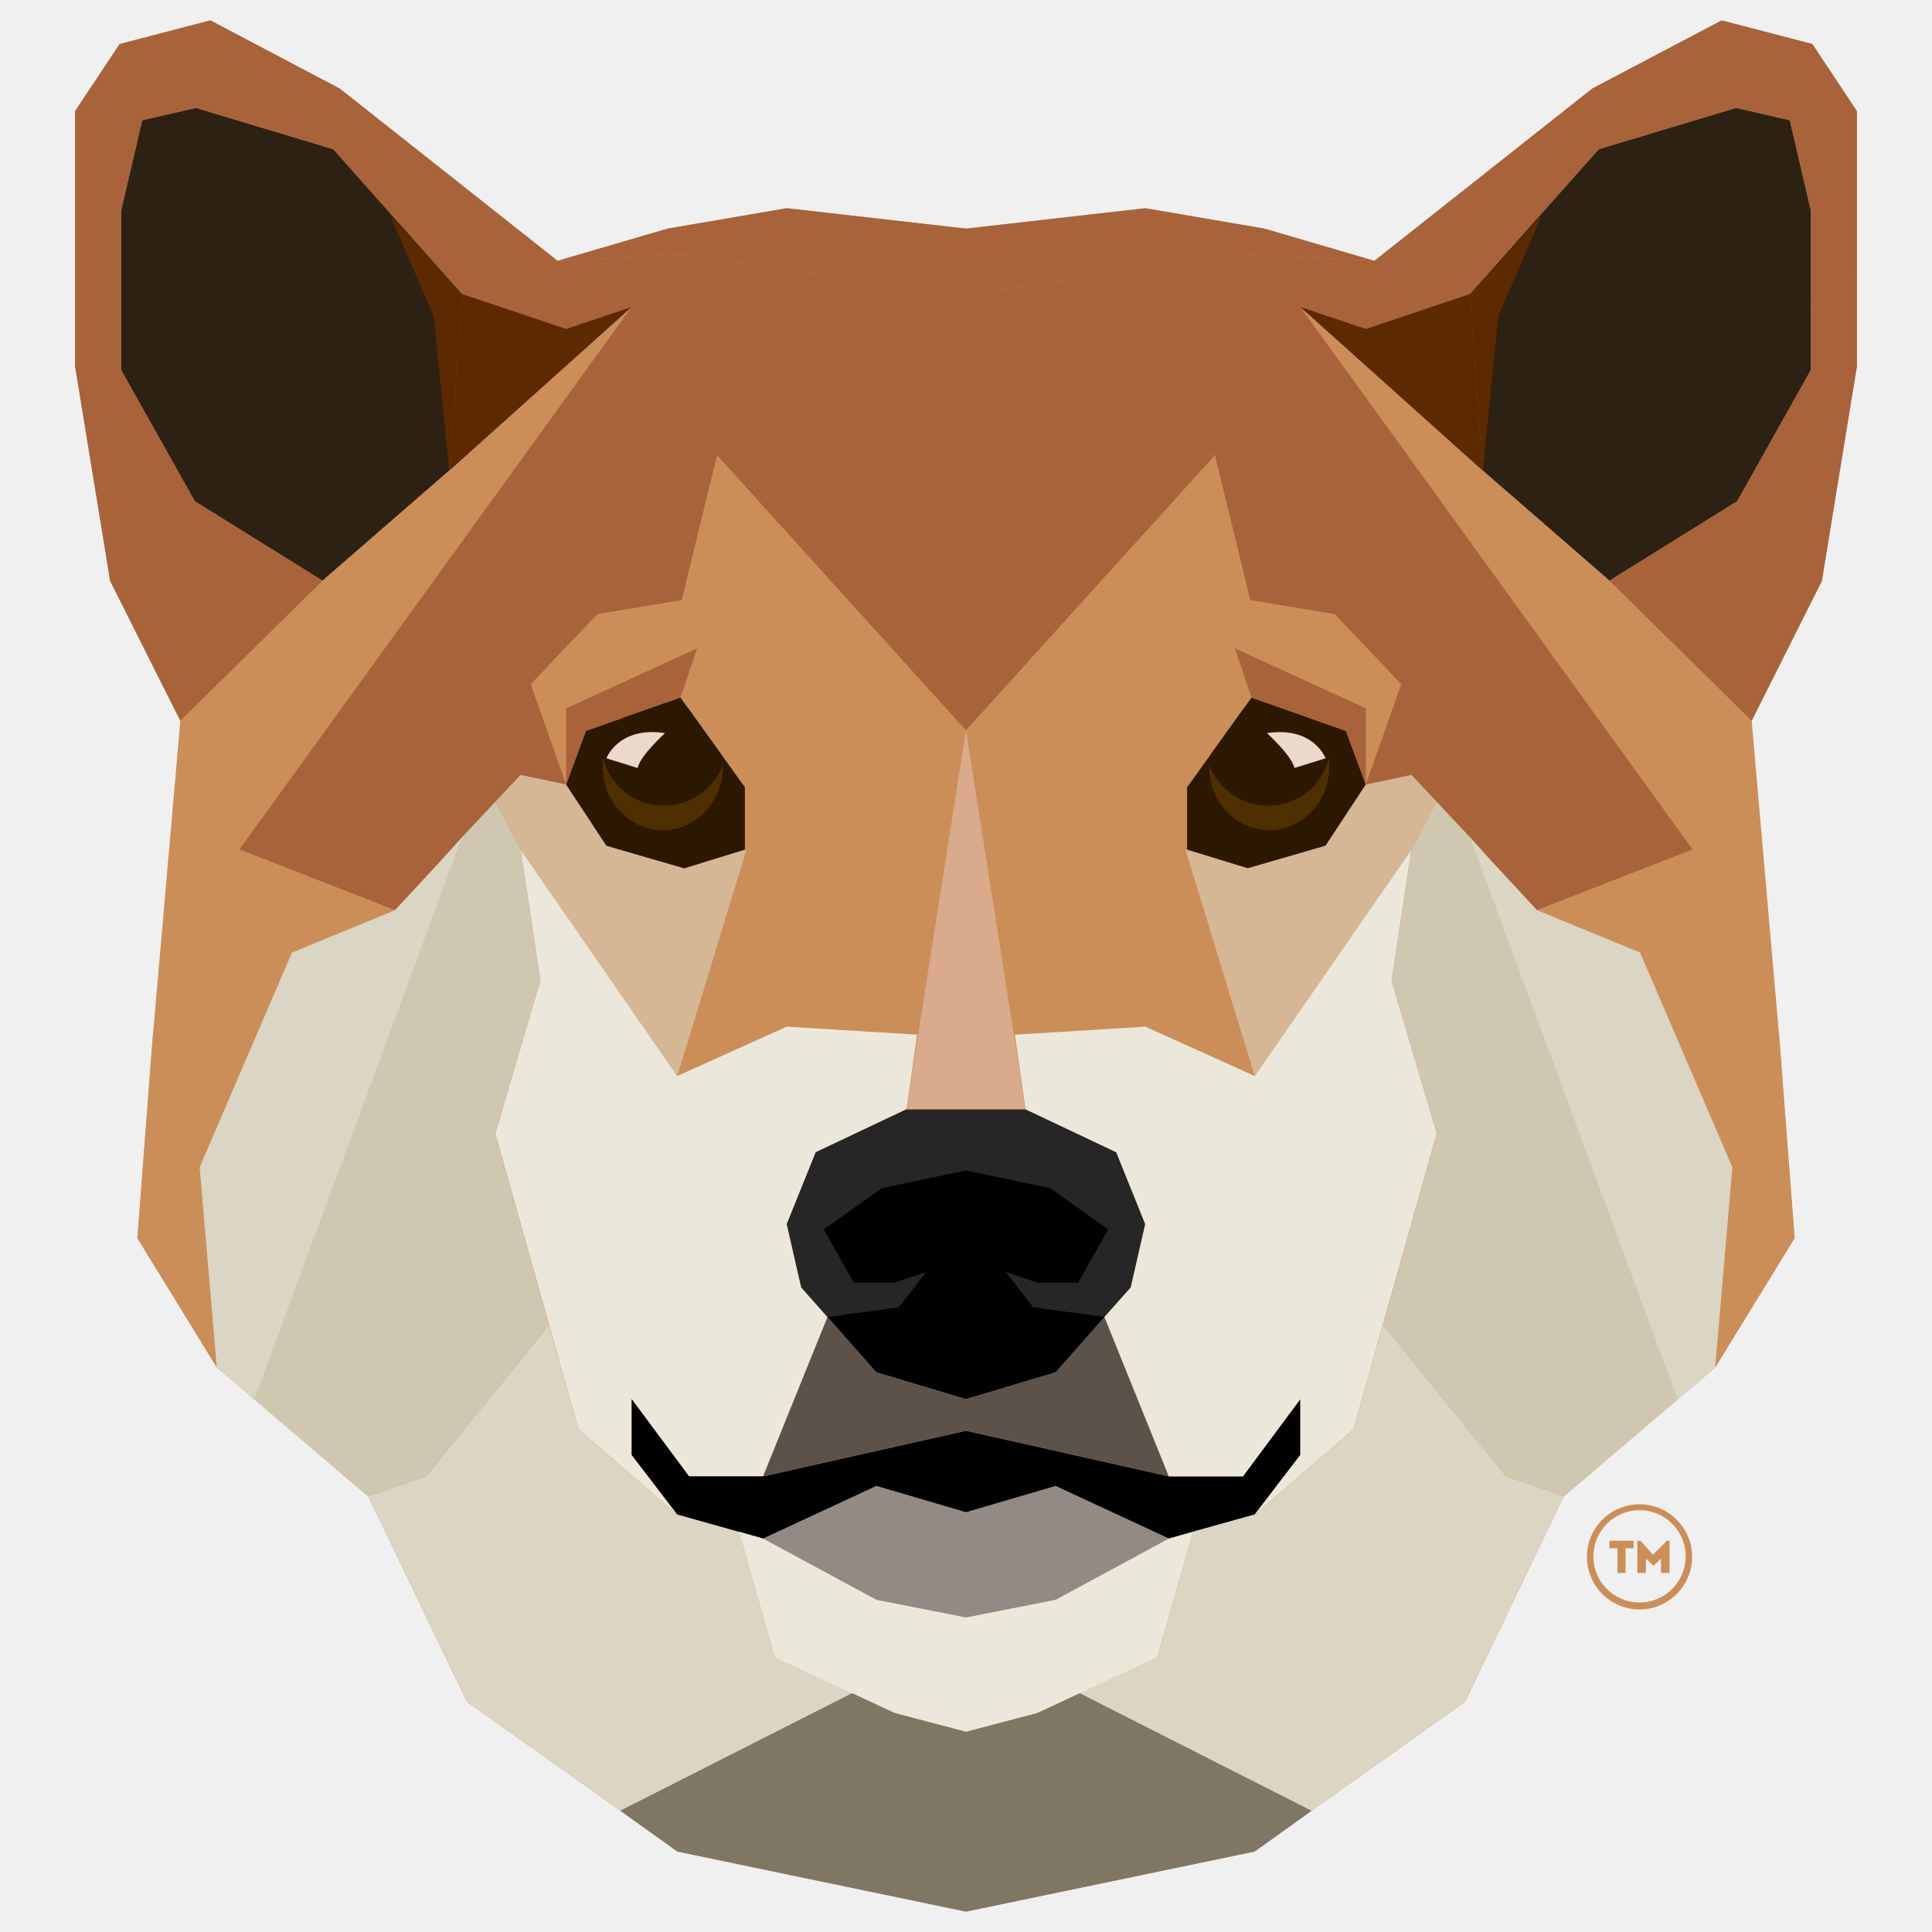
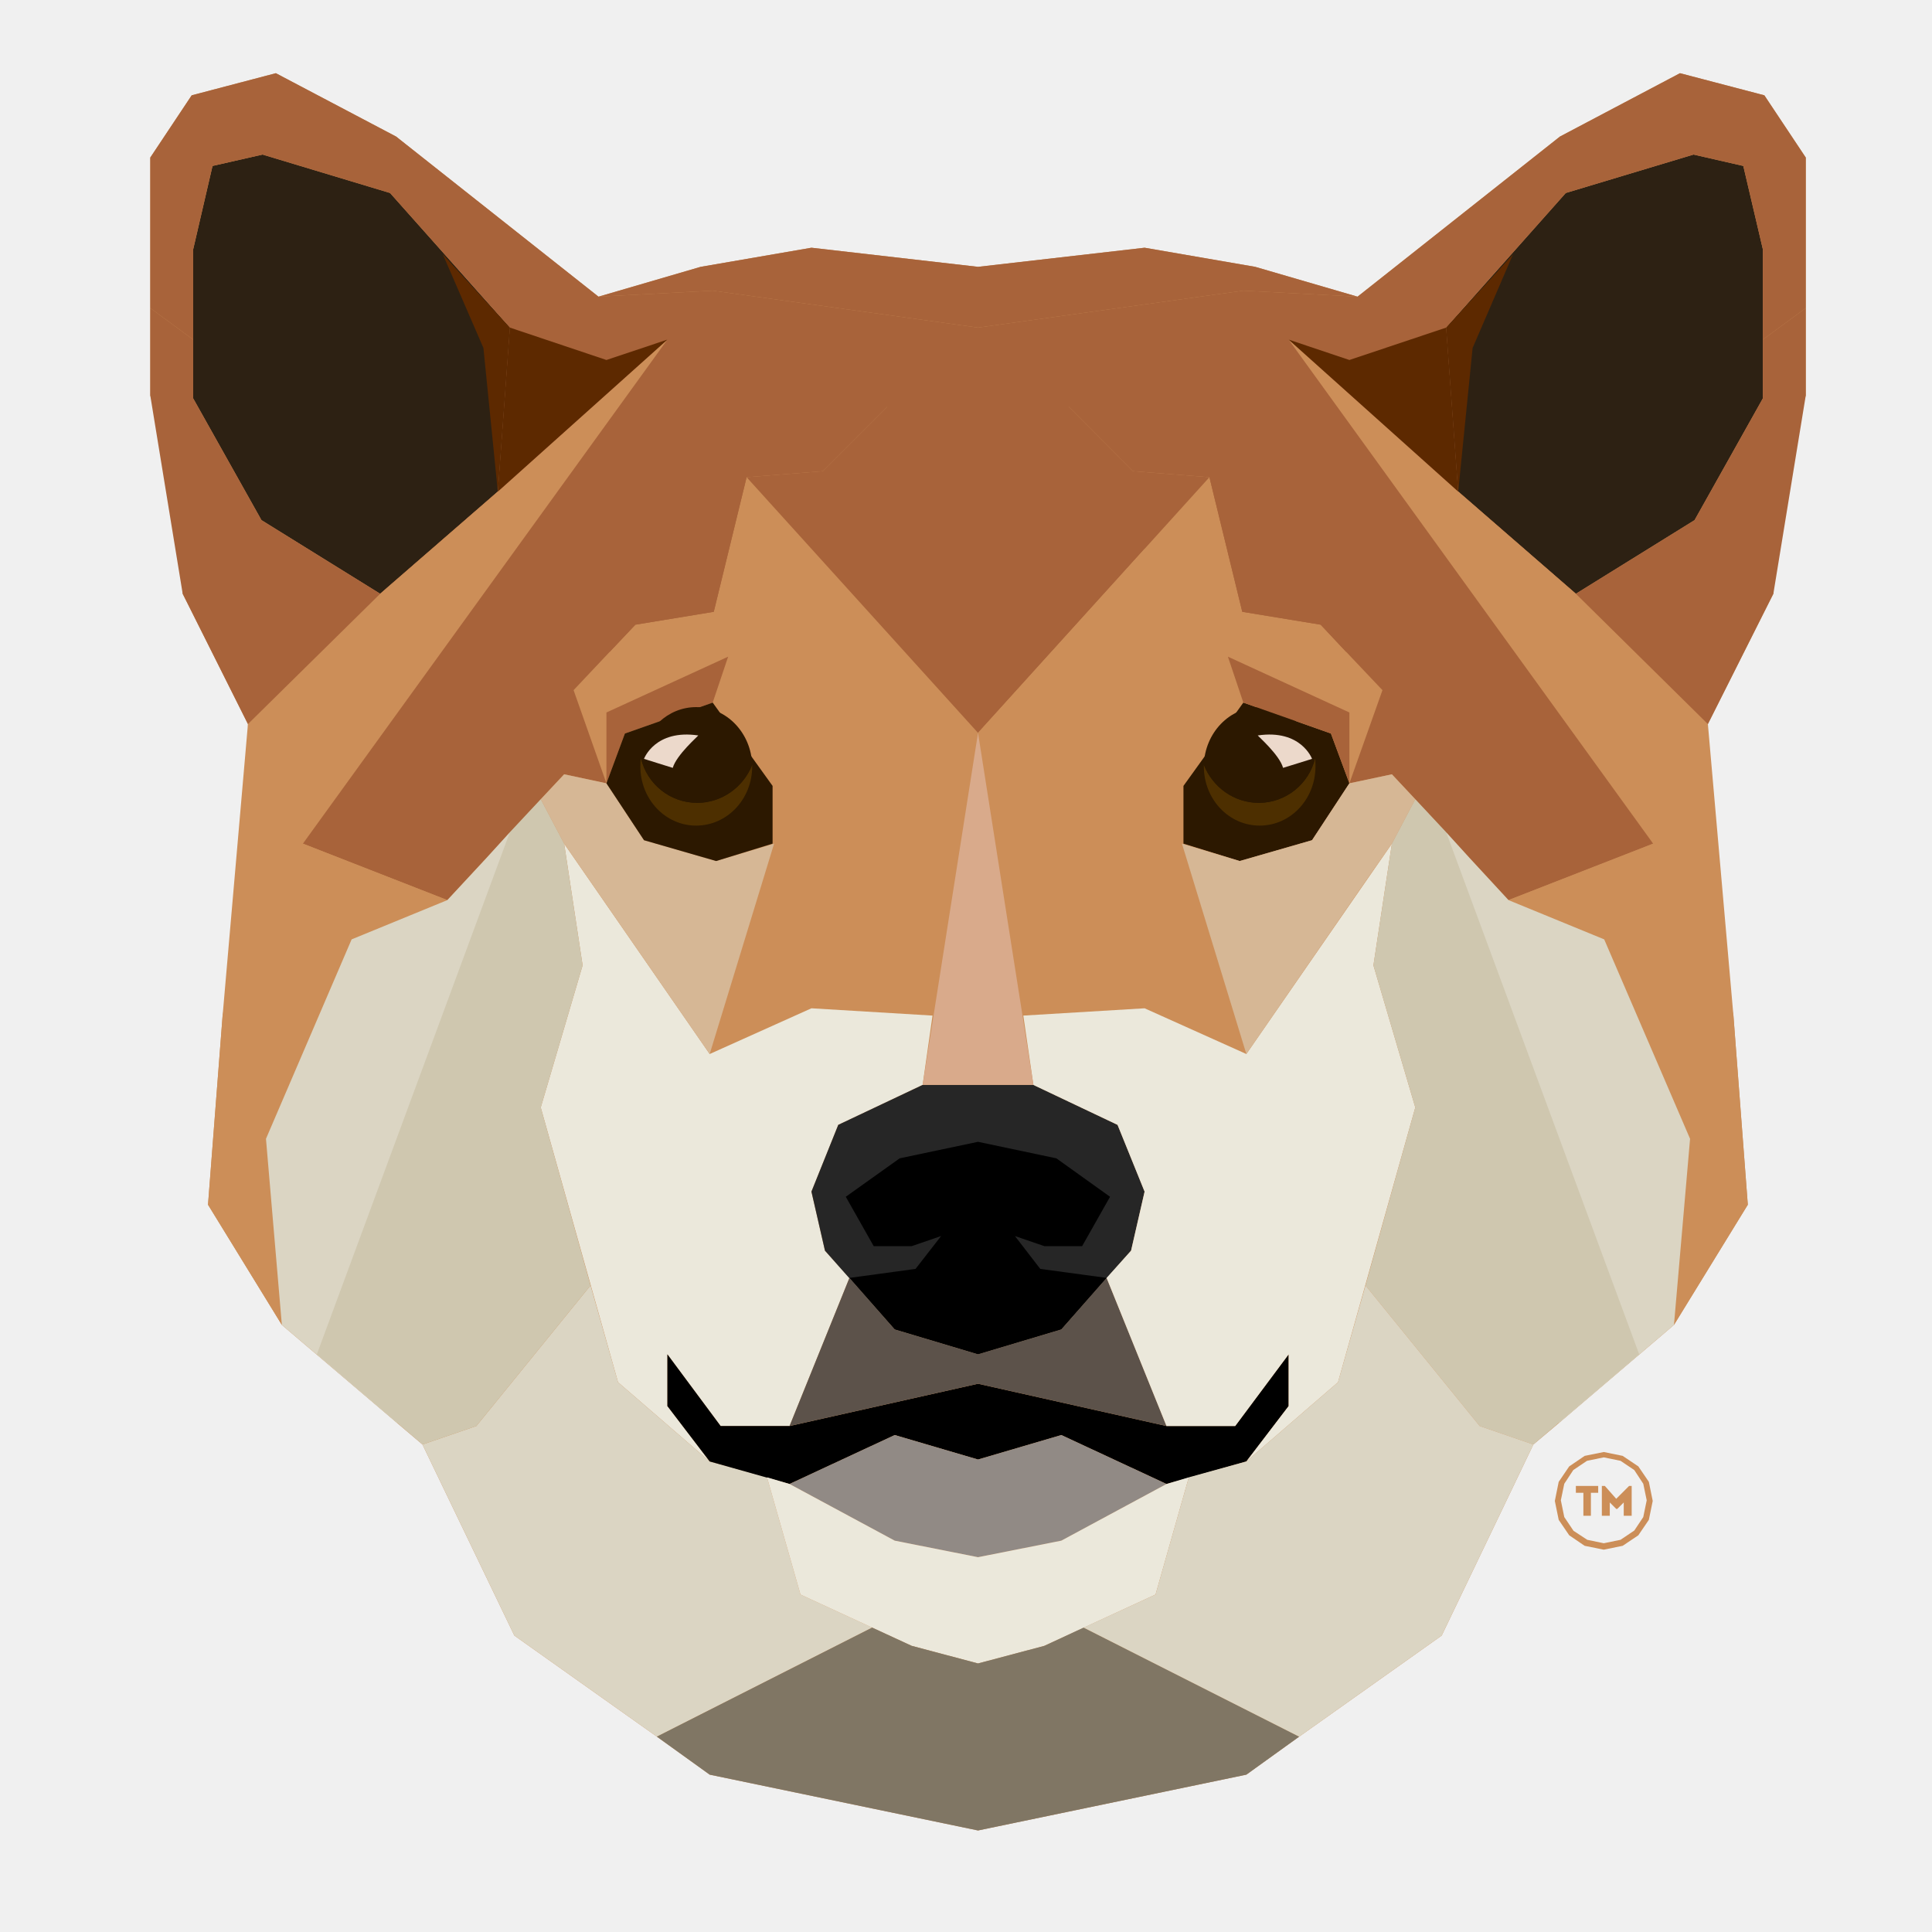
- <svg xmlns="http://www.w3.org/2000/svg" xmlns:xlink="http://www.w3.org/1999/xlink" version="1.1" id="Layer_1" x="0px" y="0px" viewBox="0 0 360 360" style="enable-background:new 0 0 360 360;" xml:space="preserve">
-   <style type="text/css">
- 	.st0{fill:#CC8E58;}
- 	.st1{fill:#2D2113;}
- 	.st2{fill:#2C1800;}
- 	.st3{fill:#A8633A;}
- 	.st4{fill:#EBE8DB;}
- 	.st5{fill:#5D2900;}
- 	.st6{fill:#D6B795;}
- 	.st7{fill:#DBD5C3;}
- 	.st8{clip-path:url(#SVGID_4_);}
- 	.st9{fill:#4D2F00;}
- 	.st10{fill:#ECD9CB;}
- 	.st11{fill:#262626;}
- 	.st12{fill:#918A85;}
- 	.st13{fill:#5C524A;}
- 	.st14{fill:#807664;}
- 	.st15{fill:#CFC7AF;}
- 	.st16{clip-path:url(#SVGID_6_);}
- 	.st17{fill:#D9AA8B;}
- </style>
-   <g>
-     <polygon class="st0" points="337.7,8.2 320.8,3.8 296.7,16.5 256.1,48.6 256.1,48.6 235.6,42.6 213.4,38.8 180,42.6 146.6,38.8    124.4,42.6 103.9,48.6 103.9,48.6 63.3,16.5 39.2,3.8 22.3,8.2 14,20.7 14,50.9 14,68.4 19.9,88.3 20.5,108.2 33.6,134.3    34.5,161.8 28.5,192.8 25.6,230.7 40.4,254.8 63.5,274.5 68.6,278.8 87,317.1 115.6,337.4 115.6,337.4 126.2,345 180,356.2    180,356.2 180,356.2 180,356.2 180,356.2 233.8,345 244.4,337.4 273,317.1 291.4,278.8 296.5,274.5 319.6,254.8 334.4,230.7    331.5,192.8 325.5,161.8 326.4,134.3 339.5,108.2 340.1,88.3 346,68.4 346,50.9 346,20.7  " />
-     <polygon class="st0" points="248.7,114.4 233,111.8 226.4,84.8 180,136.1 146.6,99.2 146.6,99.2 133.6,84.8 127,111.8 111.3,114.4    98.9,127.5 105.5,146.2 109.2,136.2 126.8,130 138.8,146.7 139.1,158.3 139.1,158.3 126.2,200.5 119.8,233.7 153.4,198.5    170.9,192.8 180,136.1 189.1,192.8 206.6,198.5 240.2,233.7 233.8,200.5 220.9,158.3 220.9,158.3 221.2,146.7 233.2,130    250.8,136.2 254.5,146.2 261.1,127.5  " />
-     <g>
-       <polygon class="st1" points="86.1,54.8 62.1,27.8 36.5,20.1 26.5,22.4 22.6,39.1 22.6,69 36.3,93.4 60.1,108.2 83.7,87.7   " />
-       <g>
-         <g>
-           <defs>
-             <polygon id="SVGID_1_" points="138.8,158.3 138.8,146.7 126.8,130 109.2,136.2 105.5,146.2 113,157.6 127.5,161.8      " />
-           </defs>
-           <clipPath id="SVGID_2_">
-             <use xlink:href="#SVGID_1_" style="overflow:visible;" />
-           </clipPath>
-         </g>
-       </g>
-       <polygon class="st2" points="180,130 173.9,70.7 180,71.7   " />
-       <polygon class="st3" points="126.8,47.4 103.9,48.6 63.3,16.5 39.2,3.8 22.3,8.2 14,20.7 14,50.9 22.6,57.2 22.6,39.1 26.5,22.4     36.5,20.1 62.1,27.8 86.1,54.8 83.7,87.7 60.1,108.2 44.6,158.3 73.6,169.6 97,144.4 105.5,146.2 98.9,127.5 107.4,118.5     111.3,114.4 127,111.8 133.6,84.8 148.9,83.6 161.8,70.7 172.6,86.5 180,136.1 180,54.8   " />
-       <polygon class="st0" points="40.4,254.8 37.2,217.5 54.4,177.5 73.6,169.6 44.6,158.3 117.7,57.2 83.7,87.7 60.1,108.2     33.6,134.3 28.5,192.8 25.6,230.7   " />
-       <polygon class="st3" points="107.8,109.4 133.6,84.8 127,111.8 111.3,114.4 106.1,119.9   " />
-       <polygon class="st4" points="126.2,282.2 107.8,266.3 92.3,211.2 100.7,182.7 97,158.3 126.2,200.5 146.6,191.3 170.9,192.8     168.9,206.7 152,214.7 146.6,228.1 149.3,239.9 154.2,245.4 142.2,275.1 128.4,275.1 117.7,260.7 117.7,271.1   " />
-       <polygon class="st5" points="83.7,87.7 86.1,54.8 105.5,61.3 117.7,57.2   " />
-       <polygon class="st5" points="80.8,58.9 83.7,87.7 86.1,54.8 72.7,40.1   " />
-       <polygon class="st3" points="33.6,134.3 20.5,108.2 14,68.4 14,50.9 22.6,57.2 22.6,69 36.3,93.4 60.1,108.2   " />
-       <polygon class="st3" points="105.5,146.2 105.5,132 129.9,120.8 126.8,130 109.2,136.2   " />
-       <polygon class="st6" points="127.5,161.8 113,157.6 105.5,146.2 97,144.4 92.3,149.4 97,158.3 101.8,165.2 126.2,200.5     139.1,158.3   " />
-       <polygon class="st7" points="144.4,308.9 137.7,285.4 126.2,282.2 107.8,266.3 102.3,246.9 79.4,275.1 68.6,278.8 87,317.1     115.6,337.4 137.7,326.2 158.8,315.5   " />
-     </g>
-     <polygon class="st1" points="273.9,54.8 297.9,27.8 323.5,20.1 333.5,22.4 337.4,39.1 337.4,69 323.7,93.4 299.9,108.2 276.3,87.7     " />
-     <g>
-       <polygon class="st2" points="221.2,158.3 221.2,146.7 233.2,130 250.8,136.2 254.5,146.2 247,157.6 232.5,161.8   " />
-       <g>
-         <defs>
-           <polygon id="SVGID_3_" points="221.2,158.3 221.2,146.7 233.2,130 250.8,136.2 254.5,146.2 247,157.6 232.5,161.8     " />
-         </defs>
-         <clipPath id="SVGID_4_">
-           <use xlink:href="#SVGID_3_" style="overflow:visible;" />
-         </clipPath>
-         <g class="st8">
-           <g>
-             <path class="st9" d="M236.3,150.1c5.5,0,10.1-3.8,11.3-8.9c0.1,0.5,0.1,1,0.1,1.6c0,6.6-5,11.9-11.2,11.9s-11.2-5.3-11.2-11.9       c0-0.1,0-0.2,0-0.3C227,146.9,231.3,150.1,236.3,150.1z" />
-             <path class="st2" d="M236.3,150.1c-5,0-9.3-3.2-11-7.6c0.2-6.4,5.1-11.6,11.2-11.6c5.7,0,10.4,4.5,11.1,10.3       C246.4,146.3,241.8,150.1,236.3,150.1z" />
-           </g>
-           <path class="st10" d="M241.2,143.1l5.8-1.8c0,0-2.2-6-10.9-4.7C236.1,136.7,240.5,140.5,241.2,143.1z" />
-         </g>
-       </g>
-     </g>
-     <polygon class="st2" points="180,130 186.1,70.7 180,71.7  " />
-     <polygon class="st11" points="208,214.7 191.1,206.7 180,206.7 180,206.7 168.9,206.7 152,214.7 146.6,228.1 149.3,239.9    163.3,255.7 180,260.7 180,260.7 180,260.7 180,260.7 180,260.7 196.7,255.7 210.7,239.9 213.4,228.1  " />
-     <polygon points="187.4,237 193.3,239 200.9,239 206.5,229.1 195.7,221.4 180,218.1 180,218.1 180,218.1 180,218.1 180,218.1    164.3,221.4 153.5,229.1 159.1,239 166.7,239 172.6,237 167.5,243.6 154.2,245.4 163.3,255.7 180,260.7 180,260.7 180,260.7    180,260.7 180,260.7 196.7,255.7 205.8,245.4 192.5,243.6  " />
-     <polygon points="231.6,275.1 217.8,275.1 180,266.6 180,266.6 180,266.6 180,266.6 180,266.6 142.2,275.1 128.4,275.1 117.7,260.7    117.7,271.1 126.2,282.2 142.2,286.7 163.3,276.9 180,281.8 180,281.8 180,281.8 180,281.8 180,281.8 196.7,276.9 217.8,286.7    233.8,282.2 242.3,271.1 242.3,260.7  " />
-     <polygon class="st12" points="217.8,286.7 196.7,276.9 180,281.8 163.3,276.9 142.2,286.7 163.3,298.1 180,301.4 180,301.4    180,301.4 180,301.4 180,301.4 196.7,298.1  " />
-     <polygon class="st13" points="217.8,275.1 205.8,245.4 196.7,255.7 180,260.7 163.3,255.7 154.2,245.4 142.2,275.1 180,266.6  " />
-     <polygon class="st4" points="217.8,286.7 196.7,298.1 180,301.4 163.3,298.1 142.2,286.7 137.7,285.4 144.4,308.9 166.7,319.2    180,322.7 180,322.7 180,322.7 180,322.7 180,322.7 193.3,319.2 215.6,308.9 222.3,285.4  " />
-     <polygon class="st3" points="233.2,47.4 256.1,48.6 296.7,16.5 320.8,3.8 337.7,8.2 346,20.7 346,50.9 337.4,57.2 337.4,39.1    333.5,22.4 323.5,20.1 297.9,27.8 273.9,54.8 276.3,87.7 299.9,108.2 315.4,158.3 286.4,169.6 263,144.4 254.5,146.2 261.1,127.5    252.6,118.5 248.7,114.4 233,111.8 226.4,84.8 211.1,83.6 198.2,70.7 187.4,86.5 180,136.1 180,54.8  " />
-     <polygon class="st0" points="319.6,254.8 322.8,217.5 305.6,177.5 286.4,169.6 315.4,158.3 242.3,57.2 276.3,87.7 299.9,108.2    326.4,134.3 331.5,192.8 334.4,230.7  " />
-     <polygon class="st3" points="256.1,48.6 235.6,42.6 213.4,38.8 180,42.6 146.6,38.8 124.4,42.6 103.9,48.6 126.8,47.4 180,54.8    180,54.8 180,54.8 180,54.8 180,54.8 233.2,47.4  " />
-     <polygon class="st3" points="252.2,109.4 226.4,84.8 233,111.8 248.7,114.4 253.9,119.9  " />
-     <polygon class="st4" points="233.8,282.2 252.2,266.3 267.7,211.2 259.3,182.7 263,158.3 233.8,200.5 213.4,191.3 189.1,192.8    191.1,206.7 208,214.7 213.4,228.1 210.7,239.9 205.8,245.4 217.8,275.1 231.6,275.1 242.3,260.7 242.3,271.1  " />
-     <polygon class="st3" points="180,136.1 226.4,84.8 211.1,83.6 198.2,70.7 200.6,60.4 180,54.8 180,54.8 180,54.8 180,54.8    180,54.8 159.4,60.4 161.8,70.7 148.9,83.6 133.6,84.8 180,136.1 180,136.1 180,136.1 180,136.1  " />
-     <polygon class="st5" points="276.3,87.7 273.9,54.8 254.5,61.3 242.3,57.2  " />
-     <polygon class="st5" points="279.2,58.9 276.3,87.7 273.9,54.8 287.3,40.1  " />
-     <polygon class="st3" points="326.4,134.3 339.5,108.2 346,68.4 346,50.9 337.4,57.2 337.4,69 323.7,93.4 299.9,108.2  " />
-     <polygon class="st3" points="254.5,146.2 254.5,132 230.1,120.8 233.2,130 250.8,136.2  " />
-     <polygon class="st0" points="206.3,148.5 213.4,99.2 180,136.1  " />
-     <polygon class="st14" points="244.4,337.4 201.2,315.5 193.3,319.2 180,322.7 166.7,319.2 158.8,315.5 115.6,337.4 126.2,345    180,356.2 180,356.2 180,356.2 180,356.2 180,356.2 233.8,345  " />
-     <g>
-       <polygon class="st7" points="81.4,161.2 73.6,169.6 54.4,177.5 37.2,217.5 40.4,254.8 63.5,274.5 63.5,249.1 71.4,226.4 87.2,197     86.1,156   " />
-       <polygon class="st7" points="305.6,177.5 286.4,169.6 278.6,161.2 273.9,156 272.8,197 288.6,226.4 296.5,249.1 296.5,274.5     319.6,254.8 322.8,217.5   " />
-     </g>
-     <polygon class="st6" points="263,144.4 254.5,146.2 247,157.6 232.5,161.8 220.9,158.3 233.8,200.5 258.2,165.2 263,158.3    267.7,149.4  " />
-     <g>
-       <polygon class="st15" points="273.9,156 267.7,149.4 263,158.3 259.3,182.7 267.7,211.2 257.7,246.9 280.6,275.1 291.4,278.8     312.6,260.7   " />
-     </g>
-     <polygon class="st7" points="280.6,275.1 257.7,246.9 252.2,266.3 233.8,282.2 222.3,285.4 215.6,308.9 201.2,315.5 222.3,326.2    244.4,337.4 273,317.1 291.4,278.8  " />
-     <polygon class="st15" points="86.1,156 92.3,149.4 97,158.3 100.7,182.7 92.3,211.2 102.3,246.9 79.4,275.1 68.6,278.8 47.4,260.7     " />
-     <g>
-       <polygon class="st2" points="138.8,158.3 138.8,146.7 126.8,130 109.2,136.2 105.5,146.2 113,157.6 127.5,161.8   " />
-       <g>
-         <defs>
-           <polygon id="SVGID_5_" points="138.8,158.3 138.8,146.7 126.8,130 109.2,136.2 105.5,146.2 113,157.6 127.5,161.8     " />
-         </defs>
-         <clipPath id="SVGID_6_">
-           <use xlink:href="#SVGID_5_" style="overflow:visible;" />
-         </clipPath>
-         <g class="st16">
-           <g>
-             <path class="st9" d="M123.7,150.1c-5.5,0-10.1-3.8-11.3-8.9c-0.1,0.5-0.1,1-0.1,1.6c0,6.6,5,11.9,11.2,11.9       c6.2,0,11.2-5.3,11.2-11.9c0-0.1,0-0.2,0-0.3C133,146.9,128.7,150.1,123.7,150.1z" />
-             <path class="st2" d="M123.7,150.1c5,0,9.3-3.2,11-7.6c-0.2-6.4-5.1-11.6-11.2-11.6c-5.7,0-10.4,4.5-11.1,10.3       C113.6,146.3,118.2,150.1,123.7,150.1z" />
-           </g>
-           <path class="st10" d="M118.8,143.1l-5.8-1.8c0,0,2.2-6,10.9-4.7C123.9,136.7,119.5,140.5,118.8,143.1z" />
-         </g>
-       </g>
-     </g>
-     <polygon class="st17" points="180,136.1 180,136.1 168.9,206.7 180,206.7 180,206.7 191.1,206.7  " />
-   </g>
+ <svg xmlns="http://www.w3.org/2000/svg" xmlns:xlink="http://www.w3.org/1999/xlink" version="1.1" preserveAspectRatio="xMidYMid meet" viewBox="0 0 90 90" width="90" height="90">
+   <defs>
+     <path d="M251.98 19L263.29 35.49L274.73 19L288.93 19L270.9 44.53L290 72L275.67 72L263.29 54.61L251.01 72L237 72L255.92 45.05L238.01 19L251.98 19Z" id="bUCoZvVOv" />
+     <path d="M208.65 72L195.95 72L175 19L188.1 19L202.5 58.99L217.3 19L230 19L208.65 72Z" id="a1WKs1UXD1" />
+     <path d="M164 19C164 19 164 19 164 19C164 50.8 164 68.47 164 72C164 72 164 72 164 72C156.8 72 152.8 72 152 72C152 72 152 72 152 72C152 40.2 152 22.53 152 19C152 19 152 19 152 19C159.2 19 163.2 19 164 19Z" id="b1861Uf8Yj" />
+     <path d="M78.26 3.41L72.67 6.36L63.24 13.82L63.24 13.82L58.47 12.43L53.32 11.54L45.56 12.43L37.8 11.54L32.64 12.43L27.88 13.82L27.88 13.82L18.45 6.36L12.85 3.41L8.93 4.44L7 7.34L7 14.35L7 18.42L8.37 23.04L8.51 27.66L11.55 33.73L11.76 40.11L10.37 47.31L9.69 56.12L13.13 61.72L18.5 66.29L19.68 67.29L23.96 76.19L30.6 80.9L30.6 80.9L33.06 82.67L45.56 85.27L45.56 85.27L45.56 85.27L45.56 85.27L45.56 85.27L58.06 82.67L60.52 80.9L67.16 76.19L71.43 67.29L72.62 66.29L77.98 61.72L81.42 56.12L80.75 47.31L79.36 40.11L79.56 33.73L82.61 27.66L82.75 23.04L84.12 18.42L84.12 14.35L84.12 7.34L82.19 4.44L78.26 3.41Z" id="a367XK4VeK" />
+     <path d="M57.87 28.5L56.34 22.23L45.56 34.14L37.8 25.57L37.8 25.57L34.78 22.23L33.25 28.5L29.6 29.1L26.72 32.15L28.25 36.49L29.11 34.17L33.2 32.73L35.99 36.61L36.06 39.3L36.06 39.3L33.06 49.1L31.58 56.82L39.38 48.64L43.44 47.31L45.56 34.14L47.67 47.31L51.74 48.64L59.54 56.82L58.06 49.1L55.06 39.3L55.06 39.3L55.13 36.61L57.92 32.73L62 34.17L62.86 36.49L64.4 32.15L61.52 29.1L57.87 28.5Z" id="ckz77pqdO" />
+     <path d="M18.17 8.99L12.23 7.2L9.9 7.73L9 11.61L9 18.56L12.18 24.23L17.71 27.66L23.19 22.9L23.75 15.26L18.17 8.99Z" id="a5qBiS0xpd" />
+     <path d="M44.14 18.95L45.56 19.19L45.56 32.73L44.14 18.95Z" id="c2r1MdqsiR" />
+     <path d="M27.88 13.82L18.45 6.36L12.85 3.41L8.93 4.44L7 7.34L7 14.35L9 15.82L9 11.61L9.9 7.73L12.23 7.2L18.17 8.99L23.75 15.26L23.19 22.9L17.71 27.66L14.11 39.3L20.84 41.93L26.28 36.07L28.25 36.49L26.72 32.15L28.69 30.06L29.6 29.1L33.25 28.5L34.78 22.23L38.33 21.95L41.33 18.95L43.84 22.62L45.56 34.14L45.56 15.26L33.2 13.54L27.88 13.82Z" id="g3zz8mD9JA" />
+     <path d="M12.39 53.05L16.38 43.76L20.84 41.93L14.11 39.3L31.09 15.82L23.19 22.9L17.71 27.66L11.55 33.73L10.37 47.31L9.69 56.12L13.13 61.72L12.39 53.05Z" id="a25TskkPgP" />
+     <path d="M34.78 22.23L33.25 28.5L29.6 29.1L28.39 30.38L28.79 27.94L34.78 22.23Z" id="g1qFx3SS7N" />
+     <path d="M28.79 64.39L25.19 51.59L27.14 44.97L26.28 39.3L33.06 49.1L37.8 46.97L43.44 47.31L42.98 50.54L39.05 52.4L37.8 55.51L38.43 58.26L39.57 59.53L36.78 66.43L33.57 66.43L31.09 63.09L31.09 65.5L33.06 68.08L28.79 64.39Z" id="d2j1UprUQ9" />
+     <path d="M23.75 15.26L28.25 16.77L31.09 15.82L23.19 22.9L23.75 15.26Z" id="b1jtqQO3OC" />
+     <path d="M23.19 22.9L23.75 15.26L20.63 11.85L22.52 16.21L23.19 22.9Z" id="e1VfAKufvA" />
+     <path d="M8.51 27.66L7 18.42L7 14.35L9 15.82L9 18.56L12.18 24.23L17.71 27.66L11.55 33.73L8.51 27.66Z" id="csBYuhNOE" />
+     <path d="M28.25 33.19L33.92 30.59L33.2 32.73L29.11 34.17L28.25 36.49L28.25 33.19Z" id="a11ANEAOaN" />
+     <path d="M30 39.14L28.25 36.49L26.28 36.07L25.19 37.23L26.28 39.3L27.39 40.9L33.06 49.1L36.06 39.3L33.36 40.11L30 39.14Z" id="b1ivuCHAmG" />
+     <path d="M35.73 68.82L33.06 68.08L28.79 64.39L27.51 59.88L22.19 66.43L19.68 67.29L23.96 76.19L30.6 80.9L35.73 78.3L40.63 75.82L37.29 74.28L35.73 68.82Z" id="cWT28tmaI" />
+     <path d="M72.94 8.99L78.89 7.2L81.21 7.73L82.12 11.61L82.12 18.56L78.94 24.23L73.41 27.66L67.93 22.9L67.37 15.26L72.94 8.99Z" id="b3omRCNuF6" />
+     <path d="M55.13 36.61L57.92 32.73L62 34.17L62.86 36.49L61.12 39.14L57.75 40.11L55.13 39.3L55.13 36.61Z" id="a2MsWxmfhH" />
+     <path d="M61.26 35.33C61.28 35.45 61.28 35.56 61.28 35.7C61.28 37.23 60.12 38.46 58.68 38.46C57.24 38.46 56.08 37.23 56.08 35.7C56.08 35.68 56.08 35.65 56.08 35.63C56.48 36.65 57.47 37.4 58.64 37.4C59.91 37.4 60.98 36.51 61.26 35.33Z" id="d1we545p" />
+     <path d="M56.08 35.63C56.13 34.14 57.27 32.94 58.68 32.94C60.01 32.94 61.1 33.98 61.26 35.33C60.98 36.51 59.91 37.4 58.64 37.4C57.47 37.4 56.48 36.65 56.08 35.63Z" id="cgD52TzHi" />
+     <path d="M61.12 35.35C61.12 35.35 60.61 33.96 58.59 34.26C58.59 34.28 59.61 35.17 59.77 35.77C60.04 35.69 60.99 35.39 61.12 35.35Z" id="a3jyOw8FNI" />
+     <path d="M46.98 18.95L45.56 19.19L45.56 32.73L46.98 18.95Z" id="f3xXCWKVC3" />
+     <path d="M48.14 50.54L45.56 50.54L45.56 50.54L42.98 50.54L39.05 52.4L37.8 55.51L38.43 58.26L41.68 61.93L45.56 63.09L45.56 63.09L45.56 63.09L45.56 63.09L45.56 63.09L49.44 61.93L52.69 58.26L53.32 55.51L52.06 52.4L48.14 50.54Z" id="a71PtNp8J" />
+     <path d="M48.65 58.05L50.41 58.05L51.71 55.75L49.21 53.96L45.56 53.19L45.56 53.19L45.56 53.19L45.56 53.19L45.56 53.19L41.91 53.96L39.4 55.75L40.7 58.05L42.47 58.05L43.84 57.58L42.65 59.11L39.57 59.53L41.68 61.93L45.56 63.09L45.56 63.09L45.56 63.09L45.56 63.09L45.56 63.09L49.44 61.93L51.55 59.53L48.46 59.11L47.28 57.58L48.65 58.05Z" id="c2pPcjKkoN" />
+     <path d="M54.34 66.43L45.56 64.46L45.56 64.46L45.56 64.46L45.56 64.46L45.56 64.46L36.78 66.43L33.57 66.43L31.09 63.09L31.09 65.5L33.06 68.08L36.78 69.13L41.68 66.85L45.56 67.99L45.56 67.99L45.56 67.99L45.56 67.99L45.56 67.99L49.44 66.85L54.34 69.13L58.06 68.08L60.03 65.5L60.03 63.09L57.54 66.43L54.34 66.43Z" id="l8TVajLVLz" />
+     <path d="M49.44 66.85L45.56 67.99L41.68 66.85L36.78 69.13L41.68 71.77L45.56 72.54L45.56 72.54L45.56 72.54L45.56 72.54L45.56 72.54L49.44 71.77L54.34 69.13L49.44 66.85Z" id="fdziyDLrv" />
+     <path d="M51.55 59.53L49.44 61.93L45.56 63.09L41.68 61.93L39.57 59.53L36.78 66.43L45.56 64.46L54.34 66.43L51.55 59.53Z" id="d20vPE1ttX" />
+     <path d="M49.44 71.77L45.56 72.54L41.68 71.77L36.78 69.13L35.73 68.82L37.29 74.28L42.47 76.67L45.56 77.49L45.56 77.49L45.56 77.49L45.56 77.49L45.56 77.49L48.65 76.67L53.83 74.28L55.38 68.82L54.34 69.13L49.44 71.77Z" id="b5HRSf1aK" />
+     <path d="M63.24 13.82L72.67 6.36L78.26 3.41L82.19 4.44L84.12 7.34L84.12 14.35L82.12 15.82L82.12 11.61L81.21 7.73L78.89 7.2L72.94 8.99L67.37 15.26L67.93 22.9L73.41 27.66L77.01 39.3L70.27 41.93L64.84 36.07L62.86 36.49L64.4 32.15L62.42 30.06L61.52 29.1L57.87 28.5L56.34 22.23L52.78 21.95L49.79 18.95L47.28 22.62L45.56 34.14L45.56 15.26L57.92 13.54L63.24 13.82Z" id="b1i0TBklAb" />
+     <path d="M78.73 53.05L74.73 43.76L70.27 41.93L77.01 39.3L60.03 15.82L67.93 22.9L73.41 27.66L79.56 33.73L80.75 47.31L81.42 56.12L77.98 61.72L78.73 53.05Z" id="k43dWkimuN" />
+     <path d="M58.47 12.43L53.32 11.54L45.56 12.43L37.8 11.54L32.64 12.43L27.88 13.82L33.2 13.54L45.56 15.26L45.56 15.26L45.56 15.26L45.56 15.26L45.56 15.26L57.92 13.54L63.24 13.82L58.47 12.43Z" id="d53xnraxQZ" />
+     <path d="M56.34 22.23L57.87 28.5L61.52 29.1L62.72 30.38L62.33 27.94L56.34 22.23Z" id="bcoPAixvp" />
+     <path d="M62.33 64.39L65.93 51.59L63.98 44.97L64.84 39.3L58.06 49.1L53.32 46.97L47.67 47.31L48.14 50.54L52.06 52.4L53.32 55.51L52.69 58.26L51.55 59.53L54.34 66.43L57.54 66.43L60.03 63.09L60.03 65.5L58.06 68.08L62.33 64.39Z" id="c10QMsaKbe" />
+     <path d="M56.34 22.23L52.78 21.95L49.79 18.95L50.34 16.56L45.56 15.26L45.56 15.26L45.56 15.26L45.56 15.26L45.56 15.26L40.77 16.56L41.33 18.95L38.33 21.95L34.78 22.23L45.56 34.14L45.56 34.14L45.56 34.14L45.56 34.14L45.56 34.14L56.34 22.23Z" id="b3mTuMbR0r" />
+     <path d="M67.37 15.26L62.86 16.77L60.03 15.82L67.93 22.9L67.37 15.26Z" id="c4rfdyNDnw" />
+     <path d="M67.93 22.9L67.37 15.26L70.48 11.85L68.6 16.21L67.93 22.9Z" id="aR1xhVon" />
+     <path d="M82.61 27.66L84.12 18.42L84.12 14.35L82.12 15.82L82.12 18.56L78.94 24.23L73.41 27.66L79.56 33.73L82.61 27.66Z" id="apx2mgpgZ" />
+     <path d="M62.86 33.19L57.2 30.59L57.92 32.73L62 34.17L62.86 36.49L62.86 33.19Z" id="dqye3ROpo" />
+     <path d="M53.32 25.57L45.56 34.14L51.67 37.02L53.32 25.57Z" id="aD6E7KJtG" />
+     <path d="M50.48 75.82L48.65 76.67L45.56 77.49L42.47 76.67L40.63 75.82L30.6 80.9L33.06 82.67L45.56 85.27L45.56 85.27L45.56 85.27L45.56 85.27L45.56 85.27L58.06 82.67L60.52 80.9L50.48 75.82Z" id="aP6fe2R4M" />
+     <path d="M20.84 41.93L16.38 43.76L12.39 53.05L13.13 61.72L18.5 66.29L18.5 60.39L20.33 55.12L24 48.29L23.75 38.77L22.66 39.97L20.84 41.93Z" id="a1c0wLDerN" />
+     <path d="M70.27 41.93L68.46 39.97L67.37 38.77L67.11 48.29L70.78 55.12L72.62 60.39L72.62 66.29L77.98 61.72L78.73 53.05L74.73 43.76L70.27 41.93Z" id="k2uJgvd4G9" />
+     <path d="M62.86 36.49L61.12 39.14L57.75 40.11L55.06 39.3L58.06 49.1L63.72 40.9L64.84 39.3L65.93 37.23L64.84 36.07L62.86 36.49Z" id="a5lG57aOkm" />
+     <path d="M65.93 37.23L64.84 39.3L63.98 44.97L65.93 51.59L63.61 59.88L68.93 66.43L71.43 67.29L76.36 63.09L67.37 38.77L65.93 37.23Z" id="c8QubKgXP" />
+     <path d="M63.61 59.88L62.33 64.39L58.06 68.08L55.38 68.82L53.83 74.28L50.48 75.82L55.38 78.3L60.52 80.9L67.16 76.19L71.43 67.29L68.93 66.43L63.61 59.88Z" id="g2eS5oNmy" />
+     <path d="M25.19 37.23L26.28 39.3L27.14 44.97L25.19 51.59L27.51 59.88L22.19 66.43L19.68 67.29L14.76 63.09L23.75 38.77L25.19 37.23Z" id="biGPFOIj0" />
+     <path d="M35.99 36.61L33.2 32.73L29.11 34.17L28.25 36.49L30 39.14L33.36 40.11L35.99 39.3L35.99 36.61Z" id="cWG4CC9wK" />
+     <path d="M29.86 35.33C29.83 35.45 29.83 35.56 29.83 35.7C29.83 37.23 30.99 38.46 32.43 38.46C33.87 38.46 35.04 37.23 35.04 35.7C35.04 35.68 35.04 35.65 35.04 35.63C34.64 36.65 33.64 37.4 32.48 37.4C31.2 37.4 30.14 36.51 29.86 35.33Z" id="c130R5lA9X" />
+     <path d="M35.04 35.63C34.99 34.14 33.85 32.94 32.43 32.94C31.11 32.94 30.02 33.98 29.86 35.33C30.14 36.51 31.2 37.4 32.48 37.4C33.64 37.4 34.64 36.65 35.04 35.63Z" id="i1AxCESm6O" />
+     <path d="M30 35.35C30 35.35 30.51 33.96 32.53 34.26C32.53 34.28 31.51 35.17 31.34 35.77C31.07 35.69 30.13 35.39 30 35.35Z" id="c15RKeJX" />
+     <path d="M45.56 34.14L42.98 50.54L45.56 50.54L45.56 50.54L48.14 50.54L45.56 34.14L45.56 34.14Z" id="c1DZ8J9j51" />
+     <path d="M73.41 69.22C73.51 69.22 74.35 69.22 74.45 69.22C74.45 69.33 74.45 69.43 74.45 69.54C74.43 69.54 74.31 69.54 74.11 69.54C74.11 70.19 74.11 70.54 74.11 70.61C73.99 70.61 73.87 70.61 73.76 70.61C73.76 70.54 73.76 70.19 73.76 69.54L73.41 69.54C73.41 69.4 73.41 69.3 73.41 69.22Z" id="fo927PRx5" />
+     <path d="M76.01 69.22C76.01 70.05 76.01 70.52 76.01 70.61C75.89 70.61 75.78 70.61 75.64 70.61C75.64 70.57 75.64 70.36 75.64 69.99L75.34 70.29L75.29 70.29L74.99 69.99C74.99 70.36 74.99 70.57 74.99 70.61C74.87 70.61 74.76 70.61 74.62 70.61C74.62 70.52 74.62 70.05 74.62 69.22L74.76 69.22L75.29 69.82L75.89 69.22L76.01 69.22Z" id="bgoZmMORM" />
+     <path d="M76.32 68.31L76.81 69.03L76.99 69.92L76.81 70.8L76.32 71.52L75.59 72.01L74.71 72.19L73.82 72.01L73.1 71.52L72.61 70.8L72.43 69.92L72.61 69.03L73.1 68.31L73.82 67.82L74.71 67.64L75.59 67.82L76.32 68.31ZM73.29 68.48L72.87 69.12L72.71 69.89L72.87 70.67L73.3 71.31L73.94 71.73L74.71 71.89L75.49 71.73L76.13 71.3L76.55 70.67L76.71 69.89L76.55 69.12L76.13 68.48L75.49 68.05L74.71 67.89L73.93 68.05L73.29 68.48Z" id="a1mZIBVscZ" />
+   </defs>
  <g>
    <g>
-       <path class="st0" d="M299.9,288.5c0-0.5,0-0.9,0-1.4h4.5c0,0.5,0,0.9,0,1.4h-1.5v4.6c-0.5,0-1,0-1.5,0v-4.6H299.9z" />
-       <path class="st0" d="M310.6,287.1h0.5v6c-0.5,0-1,0-1.6,0v-2.7l-1.3,1.3h-0.2l-1.3-1.3v2.7c-0.5,0-1,0-1.6,0v-6h0.6l2.3,2.6    L310.6,287.1z" />
+       <g>
+         <use xlink:href="#bUCoZvVOv" opacity="1" fill="#ffffff" fill-opacity="1" />
+         <g>
+           <use xlink:href="#bUCoZvVOv" opacity="1" fill-opacity="0" stroke="#000000" stroke-width="1" stroke-opacity="0" />
+         </g>
+       </g>
+       <g>
+         <use xlink:href="#a1WKs1UXD1" opacity="1" fill="#ffffff" fill-opacity="1" />
+         <g>
+           <use xlink:href="#a1WKs1UXD1" opacity="1" fill-opacity="0" stroke="#000000" stroke-width="1" stroke-opacity="0" />
+         </g>
+       </g>
+       <g>
+         <use xlink:href="#b1861Uf8Yj" opacity="1" fill="#ffffff" fill-opacity="1" />
+         <g>
+           <use xlink:href="#b1861Uf8Yj" opacity="1" fill-opacity="0" stroke="#000000" stroke-width="1" stroke-opacity="0" />
+         </g>
+       </g>
+       <g>
+         <use xlink:href="#a367XK4VeK" opacity="1" fill="#cc8e58" fill-opacity="1" />
+         <g>
+           <use xlink:href="#a367XK4VeK" opacity="1" fill-opacity="0" stroke="#000000" stroke-width="1" stroke-opacity="0" />
+         </g>
+       </g>
+       <g>
+         <use xlink:href="#ckz77pqdO" opacity="1" fill="#cc8e58" fill-opacity="1" />
+         <g>
+           <use xlink:href="#ckz77pqdO" opacity="1" fill-opacity="0" stroke="#000000" stroke-width="1" stroke-opacity="0" />
+         </g>
+       </g>
+       <g>
+         <use xlink:href="#a5qBiS0xpd" opacity="1" fill="#2d2113" fill-opacity="1" />
+         <g>
+           <use xlink:href="#a5qBiS0xpd" opacity="1" fill-opacity="0" stroke="#000000" stroke-width="1" stroke-opacity="0" />
+         </g>
+       </g>
+       <g>
+         <use xlink:href="#c2r1MdqsiR" opacity="1" fill="#2c1800" fill-opacity="1" />
+         <g>
+           <use xlink:href="#c2r1MdqsiR" opacity="1" fill-opacity="0" stroke="#000000" stroke-width="1" stroke-opacity="0" />
+         </g>
+       </g>
+       <g>
+         <use xlink:href="#g3zz8mD9JA" opacity="1" fill="#a8633a" fill-opacity="1" />
+         <g>
+           <use xlink:href="#g3zz8mD9JA" opacity="1" fill-opacity="0" stroke="#000000" stroke-width="1" stroke-opacity="0" />
+         </g>
+       </g>
+       <g>
+         <use xlink:href="#a25TskkPgP" opacity="1" fill="#cc8e58" fill-opacity="1" />
+         <g>
+           <use xlink:href="#a25TskkPgP" opacity="1" fill-opacity="0" stroke="#000000" stroke-width="1" stroke-opacity="0" />
+         </g>
+       </g>
+       <g>
+         <use xlink:href="#g1qFx3SS7N" opacity="1" fill="#a8633a" fill-opacity="1" />
+         <g>
+           <use xlink:href="#g1qFx3SS7N" opacity="1" fill-opacity="0" stroke="#000000" stroke-width="1" stroke-opacity="0" />
+         </g>
+       </g>
+       <g>
+         <use xlink:href="#d2j1UprUQ9" opacity="1" fill="#ebe8db" fill-opacity="1" />
+         <g>
+           <use xlink:href="#d2j1UprUQ9" opacity="1" fill-opacity="0" stroke="#000000" stroke-width="1" stroke-opacity="0" />
+         </g>
+       </g>
+       <g>
+         <use xlink:href="#b1jtqQO3OC" opacity="1" fill="#5d2900" fill-opacity="1" />
+         <g>
+           <use xlink:href="#b1jtqQO3OC" opacity="1" fill-opacity="0" stroke="#000000" stroke-width="1" stroke-opacity="0" />
+         </g>
+       </g>
+       <g>
+         <use xlink:href="#e1VfAKufvA" opacity="1" fill="#5d2900" fill-opacity="1" />
+         <g>
+           <use xlink:href="#e1VfAKufvA" opacity="1" fill-opacity="0" stroke="#000000" stroke-width="1" stroke-opacity="0" />
+         </g>
+       </g>
+       <g>
+         <use xlink:href="#csBYuhNOE" opacity="1" fill="#a8633a" fill-opacity="1" />
+         <g>
+           <use xlink:href="#csBYuhNOE" opacity="1" fill-opacity="0" stroke="#000000" stroke-width="1" stroke-opacity="0" />
+         </g>
+       </g>
+       <g>
+         <use xlink:href="#a11ANEAOaN" opacity="1" fill="#a8633a" fill-opacity="1" />
+         <g>
+           <use xlink:href="#a11ANEAOaN" opacity="1" fill-opacity="0" stroke="#000000" stroke-width="1" stroke-opacity="0" />
+         </g>
+       </g>
+       <g>
+         <use xlink:href="#b1ivuCHAmG" opacity="1" fill="#d6b795" fill-opacity="1" />
+         <g>
+           <use xlink:href="#b1ivuCHAmG" opacity="1" fill-opacity="0" stroke="#000000" stroke-width="1" stroke-opacity="0" />
+         </g>
+       </g>
+       <g>
+         <use xlink:href="#cWT28tmaI" opacity="1" fill="#dbd5c3" fill-opacity="1" />
+         <g>
+           <use xlink:href="#cWT28tmaI" opacity="1" fill-opacity="0" stroke="#000000" stroke-width="1" stroke-opacity="0" />
+         </g>
+       </g>
+       <g>
+         <use xlink:href="#b3omRCNuF6" opacity="1" fill="#2d2113" fill-opacity="1" />
+         <g>
+           <use xlink:href="#b3omRCNuF6" opacity="1" fill-opacity="0" stroke="#000000" stroke-width="1" stroke-opacity="0" />
+         </g>
+       </g>
+       <g>
+         <use xlink:href="#a2MsWxmfhH" opacity="1" fill="#2c1800" fill-opacity="1" />
+         <g>
+           <use xlink:href="#a2MsWxmfhH" opacity="1" fill-opacity="0" stroke="#000000" stroke-width="1" stroke-opacity="0" />
+         </g>
+       </g>
+       <g>
+         <use xlink:href="#d1we545p" opacity="1" fill="#4d2f00" fill-opacity="1" />
+         <g>
+           <use xlink:href="#d1we545p" opacity="1" fill-opacity="0" stroke="#000000" stroke-width="1" stroke-opacity="0" />
+         </g>
+       </g>
+       <g>
+         <use xlink:href="#cgD52TzHi" opacity="1" fill="#2c1800" fill-opacity="1" />
+         <g>
+           <use xlink:href="#cgD52TzHi" opacity="1" fill-opacity="0" stroke="#000000" stroke-width="1" stroke-opacity="0" />
+         </g>
+       </g>
+       <g>
+         <use xlink:href="#a3jyOw8FNI" opacity="1" fill="#ecd9cb" fill-opacity="1" />
+         <g>
+           <use xlink:href="#a3jyOw8FNI" opacity="1" fill-opacity="0" stroke="#000000" stroke-width="1" stroke-opacity="0" />
+         </g>
+       </g>
+       <g>
+         <use xlink:href="#f3xXCWKVC3" opacity="1" fill="#2c1800" fill-opacity="1" />
+         <g>
+           <use xlink:href="#f3xXCWKVC3" opacity="1" fill-opacity="0" stroke="#000000" stroke-width="1" stroke-opacity="0" />
+         </g>
+       </g>
+       <g>
+         <use xlink:href="#a71PtNp8J" opacity="1" fill="#262626" fill-opacity="1" />
+         <g>
+           <use xlink:href="#a71PtNp8J" opacity="1" fill-opacity="0" stroke="#000000" stroke-width="1" stroke-opacity="0" />
+         </g>
+       </g>
+       <g>
+         <use xlink:href="#c2pPcjKkoN" opacity="1" fill="#000000" fill-opacity="1" />
+         <g>
+           <use xlink:href="#c2pPcjKkoN" opacity="1" fill-opacity="0" stroke="#000000" stroke-width="1" stroke-opacity="0" />
+         </g>
+       </g>
+       <g>
+         <use xlink:href="#l8TVajLVLz" opacity="1" fill="#000000" fill-opacity="1" />
+         <g>
+           <use xlink:href="#l8TVajLVLz" opacity="1" fill-opacity="0" stroke="#000000" stroke-width="1" stroke-opacity="0" />
+         </g>
+       </g>
+       <g>
+         <use xlink:href="#fdziyDLrv" opacity="1" fill="#918a85" fill-opacity="1" />
+         <g>
+           <use xlink:href="#fdziyDLrv" opacity="1" fill-opacity="0" stroke="#000000" stroke-width="1" stroke-opacity="0" />
+         </g>
+       </g>
+       <g>
+         <use xlink:href="#d20vPE1ttX" opacity="1" fill="#5c524a" fill-opacity="1" />
+         <g>
+           <use xlink:href="#d20vPE1ttX" opacity="1" fill-opacity="0" stroke="#000000" stroke-width="1" stroke-opacity="0" />
+         </g>
+       </g>
+       <g>
+         <use xlink:href="#b5HRSf1aK" opacity="1" fill="#ebe8db" fill-opacity="1" />
+         <g>
+           <use xlink:href="#b5HRSf1aK" opacity="1" fill-opacity="0" stroke="#000000" stroke-width="1" stroke-opacity="0" />
+         </g>
+       </g>
+       <g>
+         <use xlink:href="#b1i0TBklAb" opacity="1" fill="#a8633a" fill-opacity="1" />
+         <g>
+           <use xlink:href="#b1i0TBklAb" opacity="1" fill-opacity="0" stroke="#000000" stroke-width="1" stroke-opacity="0" />
+         </g>
+       </g>
+       <g>
+         <use xlink:href="#k43dWkimuN" opacity="1" fill="#cc8e58" fill-opacity="1" />
+         <g>
+           <use xlink:href="#k43dWkimuN" opacity="1" fill-opacity="0" stroke="#000000" stroke-width="1" stroke-opacity="0" />
+         </g>
+       </g>
+       <g>
+         <use xlink:href="#d53xnraxQZ" opacity="1" fill="#a8633a" fill-opacity="1" />
+         <g>
+           <use xlink:href="#d53xnraxQZ" opacity="1" fill-opacity="0" stroke="#000000" stroke-width="1" stroke-opacity="0" />
+         </g>
+       </g>
+       <g>
+         <use xlink:href="#bcoPAixvp" opacity="1" fill="#a8633a" fill-opacity="1" />
+         <g>
+           <use xlink:href="#bcoPAixvp" opacity="1" fill-opacity="0" stroke="#000000" stroke-width="1" stroke-opacity="0" />
+         </g>
+       </g>
+       <g>
+         <use xlink:href="#c10QMsaKbe" opacity="1" fill="#ebe8db" fill-opacity="1" />
+         <g>
+           <use xlink:href="#c10QMsaKbe" opacity="1" fill-opacity="0" stroke="#000000" stroke-width="1" stroke-opacity="0" />
+         </g>
+       </g>
+       <g>
+         <use xlink:href="#b3mTuMbR0r" opacity="1" fill="#a8633a" fill-opacity="1" />
+         <g>
+           <use xlink:href="#b3mTuMbR0r" opacity="1" fill-opacity="0" stroke="#000000" stroke-width="1" stroke-opacity="0" />
+         </g>
+       </g>
+       <g>
+         <use xlink:href="#c4rfdyNDnw" opacity="1" fill="#5d2900" fill-opacity="1" />
+         <g>
+           <use xlink:href="#c4rfdyNDnw" opacity="1" fill-opacity="0" stroke="#000000" stroke-width="1" stroke-opacity="0" />
+         </g>
+       </g>
+       <g>
+         <use xlink:href="#aR1xhVon" opacity="1" fill="#5d2900" fill-opacity="1" />
+         <g>
+           <use xlink:href="#aR1xhVon" opacity="1" fill-opacity="0" stroke="#000000" stroke-width="1" stroke-opacity="0" />
+         </g>
+       </g>
+       <g>
+         <use xlink:href="#apx2mgpgZ" opacity="1" fill="#a8633a" fill-opacity="1" />
+         <g>
+           <use xlink:href="#apx2mgpgZ" opacity="1" fill-opacity="0" stroke="#000000" stroke-width="1" stroke-opacity="0" />
+         </g>
+       </g>
+       <g>
+         <use xlink:href="#dqye3ROpo" opacity="1" fill="#a8633a" fill-opacity="1" />
+         <g>
+           <use xlink:href="#dqye3ROpo" opacity="1" fill-opacity="0" stroke="#000000" stroke-width="1" stroke-opacity="0" />
+         </g>
+       </g>
+       <g>
+         <use xlink:href="#aD6E7KJtG" opacity="1" fill="#cc8e58" fill-opacity="1" />
+         <g>
+           <use xlink:href="#aD6E7KJtG" opacity="1" fill-opacity="0" stroke="#000000" stroke-width="1" stroke-opacity="0" />
+         </g>
+       </g>
+       <g>
+         <use xlink:href="#aP6fe2R4M" opacity="1" fill="#807664" fill-opacity="1" />
+         <g>
+           <use xlink:href="#aP6fe2R4M" opacity="1" fill-opacity="0" stroke="#000000" stroke-width="1" stroke-opacity="0" />
+         </g>
+       </g>
+       <g>
+         <use xlink:href="#a1c0wLDerN" opacity="1" fill="#dbd5c3" fill-opacity="1" />
+         <g>
+           <use xlink:href="#a1c0wLDerN" opacity="1" fill-opacity="0" stroke="#000000" stroke-width="1" stroke-opacity="0" />
+         </g>
+       </g>
+       <g>
+         <use xlink:href="#k2uJgvd4G9" opacity="1" fill="#dbd5c3" fill-opacity="1" />
+         <g>
+           <use xlink:href="#k2uJgvd4G9" opacity="1" fill-opacity="0" stroke="#000000" stroke-width="1" stroke-opacity="0" />
+         </g>
+       </g>
+       <g>
+         <use xlink:href="#a5lG57aOkm" opacity="1" fill="#d6b795" fill-opacity="1" />
+         <g>
+           <use xlink:href="#a5lG57aOkm" opacity="1" fill-opacity="0" stroke="#000000" stroke-width="1" stroke-opacity="0" />
+         </g>
+       </g>
+       <g>
+         <use xlink:href="#c8QubKgXP" opacity="1" fill="#cfc7af" fill-opacity="1" />
+         <g>
+           <use xlink:href="#c8QubKgXP" opacity="1" fill-opacity="0" stroke="#000000" stroke-width="1" stroke-opacity="0" />
+         </g>
+       </g>
+       <g>
+         <use xlink:href="#g2eS5oNmy" opacity="1" fill="#dbd5c3" fill-opacity="1" />
+         <g>
+           <use xlink:href="#g2eS5oNmy" opacity="1" fill-opacity="0" stroke="#000000" stroke-width="1" stroke-opacity="0" />
+         </g>
+       </g>
+       <g>
+         <use xlink:href="#biGPFOIj0" opacity="1" fill="#cfc7af" fill-opacity="1" />
+         <g>
+           <use xlink:href="#biGPFOIj0" opacity="1" fill-opacity="0" stroke="#000000" stroke-width="1" stroke-opacity="0" />
+         </g>
+       </g>
+       <g>
+         <use xlink:href="#cWG4CC9wK" opacity="1" fill="#2c1800" fill-opacity="1" />
+         <g>
+           <use xlink:href="#cWG4CC9wK" opacity="1" fill-opacity="0" stroke="#000000" stroke-width="1" stroke-opacity="0" />
+         </g>
+       </g>
+       <g>
+         <use xlink:href="#c130R5lA9X" opacity="1" fill="#4d2f00" fill-opacity="1" />
+         <g>
+           <use xlink:href="#c130R5lA9X" opacity="1" fill-opacity="0" stroke="#000000" stroke-width="1" stroke-opacity="0" />
+         </g>
+       </g>
+       <g>
+         <use xlink:href="#i1AxCESm6O" opacity="1" fill="#2c1800" fill-opacity="1" />
+         <g>
+           <use xlink:href="#i1AxCESm6O" opacity="1" fill-opacity="0" stroke="#000000" stroke-width="1" stroke-opacity="0" />
+         </g>
+       </g>
+       <g>
+         <use xlink:href="#c15RKeJX" opacity="1" fill="#ecd9cb" fill-opacity="1" />
+         <g>
+           <use xlink:href="#c15RKeJX" opacity="1" fill-opacity="0" stroke="#000000" stroke-width="1" stroke-opacity="0" />
+         </g>
+       </g>
+       <g>
+         <use xlink:href="#c1DZ8J9j51" opacity="1" fill="#d9aa8b" fill-opacity="1" />
+         <g>
+           <use xlink:href="#c1DZ8J9j51" opacity="1" fill-opacity="0" stroke="#000000" stroke-width="1" stroke-opacity="0" />
+         </g>
+       </g>
+       <g>
+         <use xlink:href="#fo927PRx5" opacity="1" fill="#cc8e58" fill-opacity="1" />
+         <g>
+           <use xlink:href="#fo927PRx5" opacity="1" fill-opacity="0" stroke="#000000" stroke-width="1" stroke-opacity="0" />
+         </g>
+       </g>
+       <g>
+         <use xlink:href="#bgoZmMORM" opacity="1" fill="#cc8e58" fill-opacity="1" />
+         <g>
+           <use xlink:href="#bgoZmMORM" opacity="1" fill-opacity="0" stroke="#000000" stroke-width="1" stroke-opacity="0" />
+         </g>
+       </g>
+       <g>
+         <use xlink:href="#a1mZIBVscZ" opacity="1" fill="#cc8e58" fill-opacity="1" />
+         <g>
+           <use xlink:href="#a1mZIBVscZ" opacity="1" fill-opacity="0" stroke="#000000" stroke-width="1" stroke-opacity="0" />
+         </g>
+       </g>
    </g>
-     <path class="st0" d="M305.5,299.9c-5.4,0-9.8-4.4-9.8-9.8s4.4-9.8,9.8-9.8c5.4,0,9.8,4.4,9.8,9.8S310.9,299.9,305.5,299.9z    M305.5,281.4c-4.8,0-8.6,3.9-8.6,8.6c0,4.8,3.9,8.6,8.6,8.6c4.8,0,8.6-3.9,8.6-8.6C314.1,285.3,310.3,281.4,305.5,281.4z" />
  </g>
</svg>
